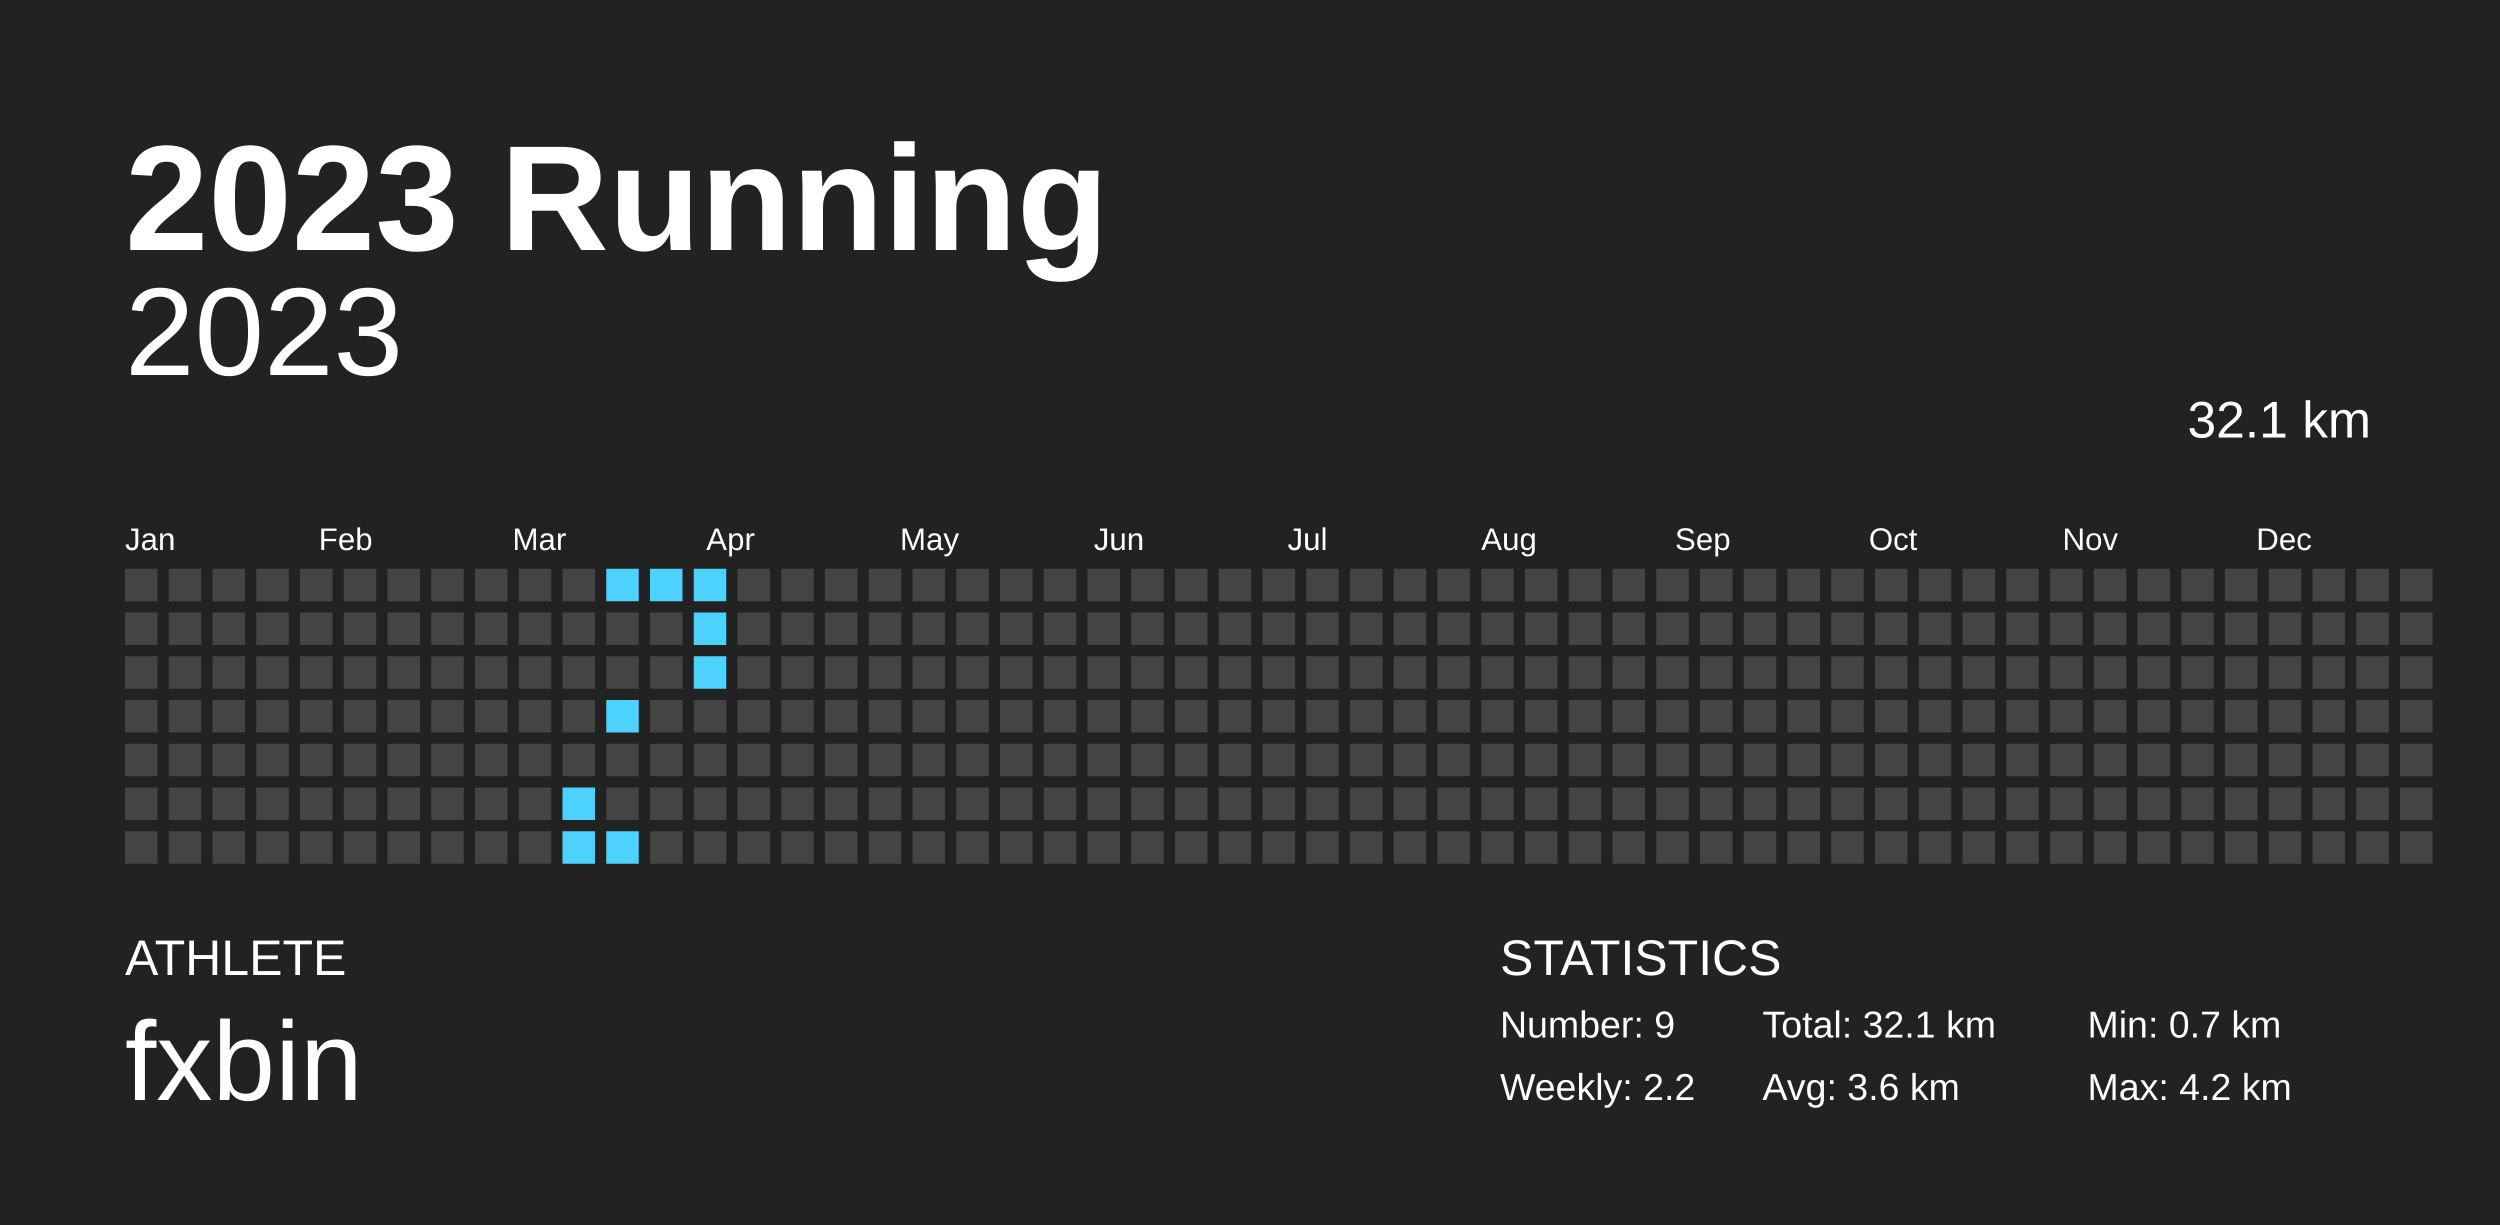
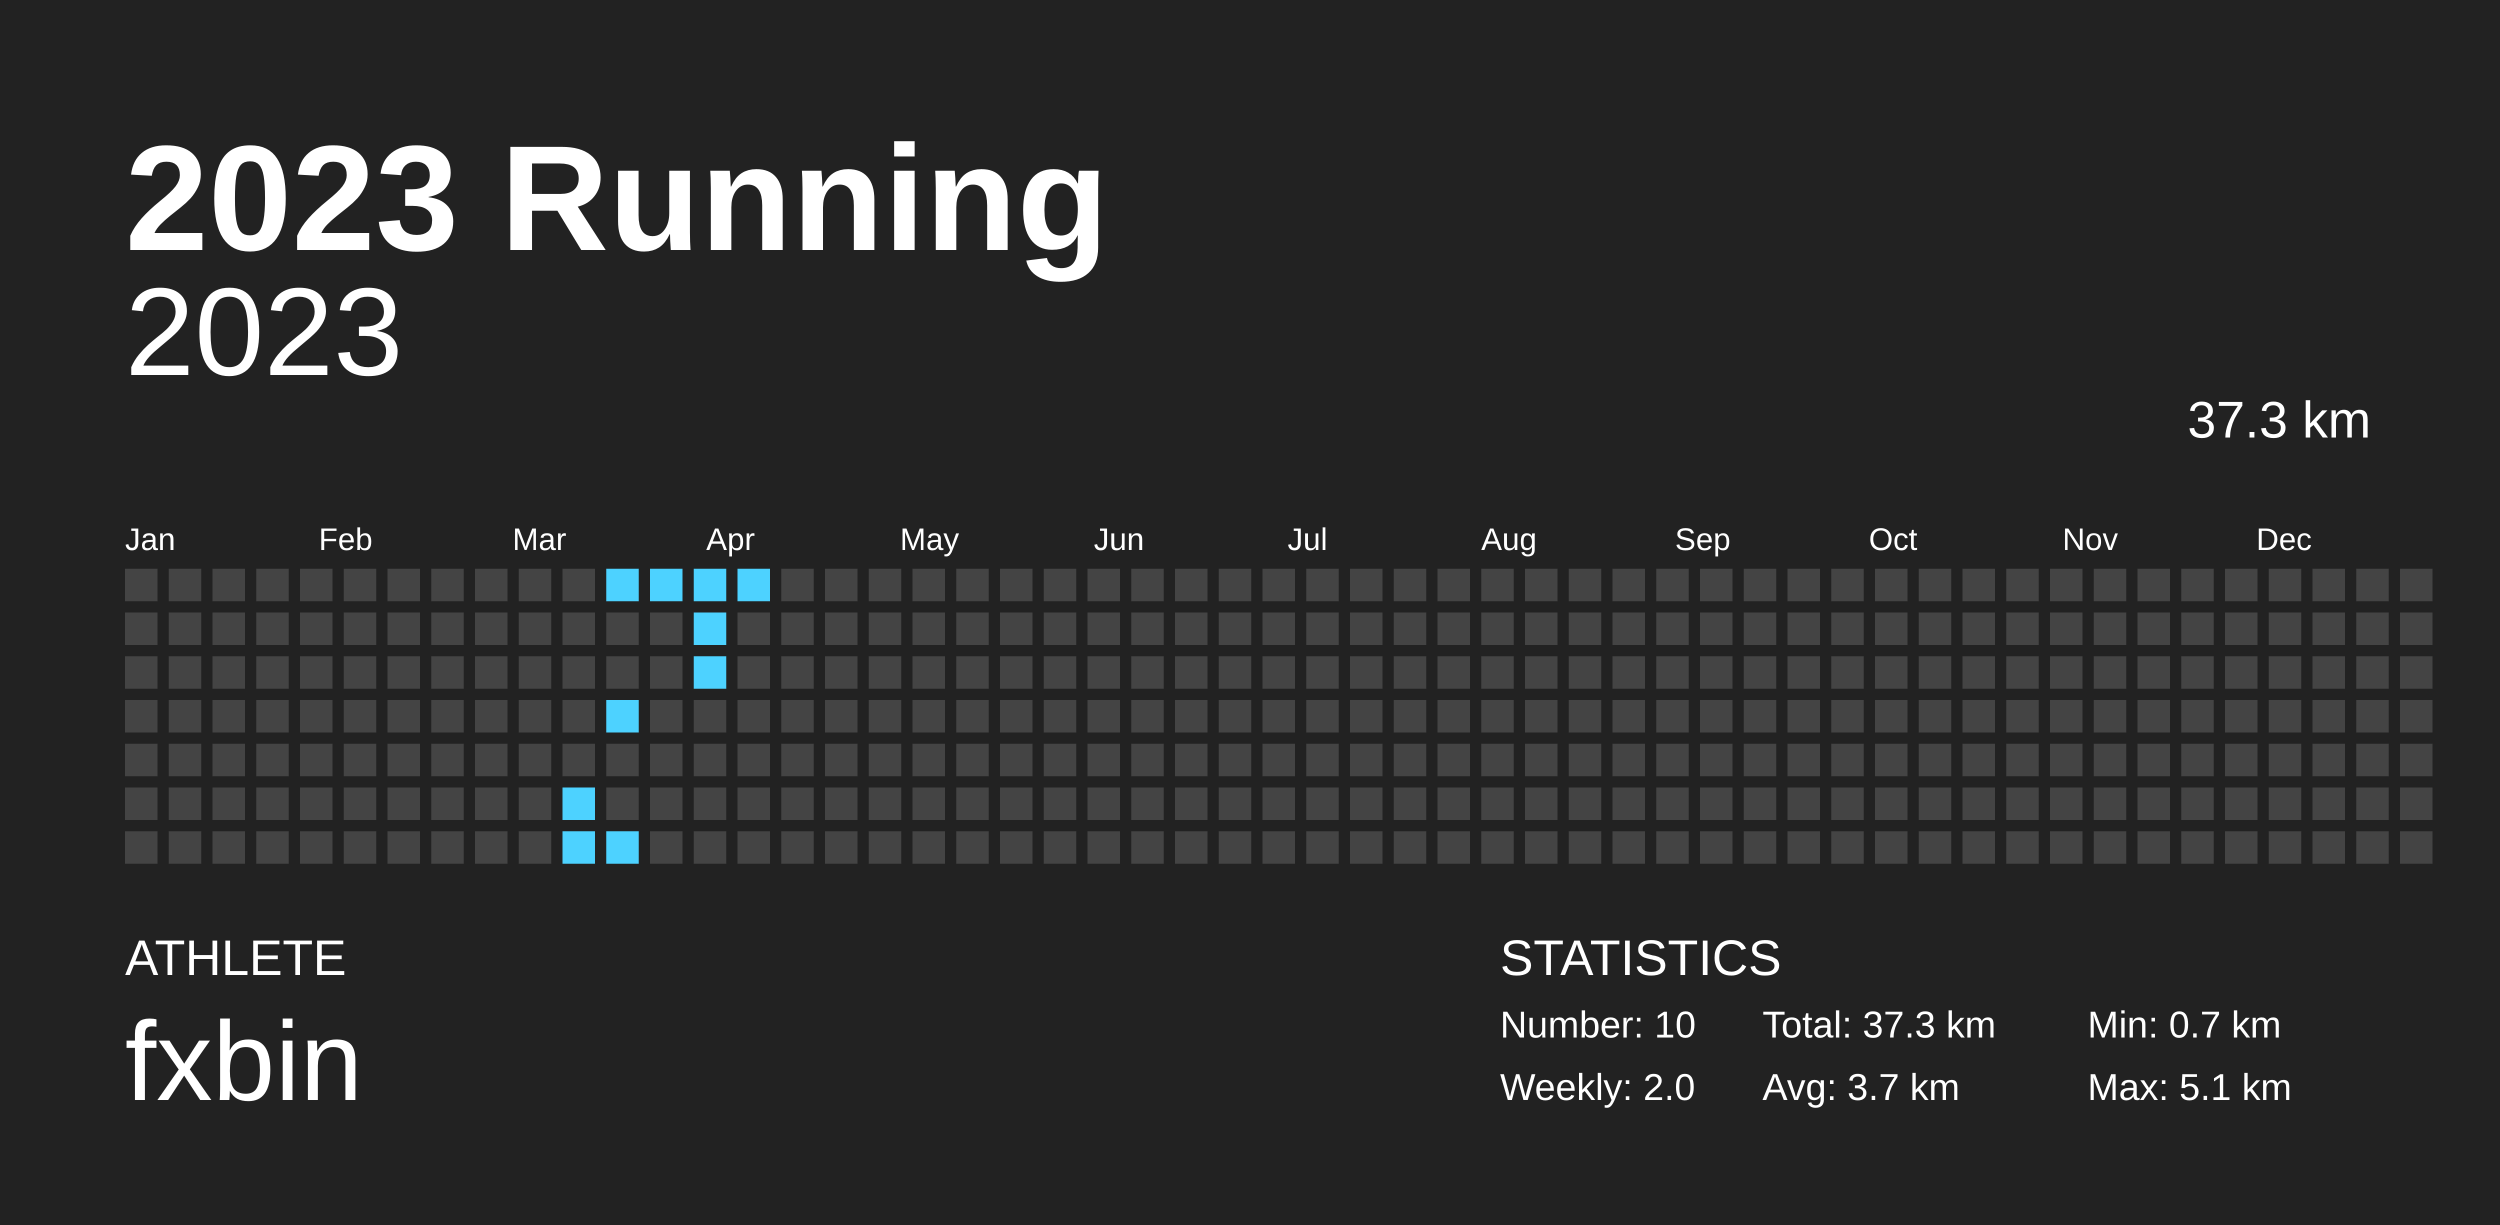
<svg xmlns="http://www.w3.org/2000/svg" baseProfile="full" height="98mm" version="1.1" viewBox="0,0,200,98" width="200mm">
  <defs />
  <rect fill="#222222" height="98" width="200" x="0" y="0" />
  <text fill="#FFFFFF" style="font-size:12px; font-family:Arial; font-weight:bold;" x="10" y="20">2023 Running</text>
  <text fill="#FFFFFF" style="font-size:4px; font-family:Arial" x="10" y="78">ATHLETE</text>
  <text fill="#FFFFFF" style="font-size:9px; font-family:Arial" x="10" y="88">fxbin</text>
  <text fill="#FFFFFF" style="font-size:4px; font-family:Arial" x="120" y="78">STATISTICS</text>
-   <text fill="#FFFFFF" style="font-size:3px; font-family:Arial" x="120" y="83">Number: 9</text>
-   <text fill="#FFFFFF" style="font-size:3px; font-family:Arial" x="120" y="88">Weekly: 2.2</text>
-   <text fill="#FFFFFF" style="font-size:3px; font-family:Arial" x="141" y="83">Total: 32.1 km</text>
-   <text fill="#FFFFFF" style="font-size:3px; font-family:Arial" x="141" y="88">Avg: 3.6 km</text>
+   <text fill="#FFFFFF" style="font-size:3px; font-family:Arial" x="120" y="83">Number: 10</text>
+   <text fill="#FFFFFF" style="font-size:3px; font-family:Arial" x="120" y="88">Weekly: 2.0</text>
+   <text fill="#FFFFFF" style="font-size:3px; font-family:Arial" x="141" y="83">Total: 37.3 km</text>
+   <text fill="#FFFFFF" style="font-size:3px; font-family:Arial" x="141" y="88">Avg: 3.7 km</text>
  <text fill="#FFFFFF" style="font-size:3px; font-family:Arial" x="167" y="83">Min: 0.7 km</text>
-   <text fill="#FFFFFF" style="font-size:3px; font-family:Arial" x="167" y="88">Max: 4.2 km</text>
+   <text fill="#FFFFFF" style="font-size:3px; font-family:Arial" x="167" y="88">Max: 5.1 km</text>
  <text alignment-baseline="hanging" fill="#FFFFFF" style="font-size:10.0px; font-family:Arial;" x="10" y="30">2023</text>
-   <text alignment-baseline="hanging" fill="#FFFFFF" style="font-size:4.125px; font-family:Arial;" x="175" y="35">32.1 km</text>
+   <text alignment-baseline="hanging" fill="#FFFFFF" style="font-size:4.125px; font-family:Arial;" x="175" y="35">37.3 km</text>
  <text fill="#FFFFFF" style="font-size:2.5px; font-family:Arial" x="10.0" y="44">Jan</text>
  <text fill="#FFFFFF" style="font-size:2.5px; font-family:Arial" x="25.5" y="44">Feb</text>
  <text fill="#FFFFFF" style="font-size:2.5px; font-family:Arial" x="41.0" y="44">Mar</text>
  <text fill="#FFFFFF" style="font-size:2.5px; font-family:Arial" x="56.5" y="44">Apr</text>
  <text fill="#FFFFFF" style="font-size:2.5px; font-family:Arial" x="72.0" y="44">May</text>
  <text fill="#FFFFFF" style="font-size:2.5px; font-family:Arial" x="87.5" y="44">Jun</text>
  <text fill="#FFFFFF" style="font-size:2.5px; font-family:Arial" x="103.0" y="44">Jul</text>
  <text fill="#FFFFFF" style="font-size:2.5px; font-family:Arial" x="118.5" y="44">Aug</text>
  <text fill="#FFFFFF" style="font-size:2.5px; font-family:Arial" x="134.0" y="44">Sep</text>
  <text fill="#FFFFFF" style="font-size:2.5px; font-family:Arial" x="149.5" y="44">Oct</text>
  <text fill="#FFFFFF" style="font-size:2.5px; font-family:Arial" x="165.0" y="44">Nov</text>
  <text fill="#FFFFFF" style="font-size:2.5px; font-family:Arial" x="180.5" y="44">Dec</text>
  <rect fill="#444444" height="2.6" width="2.6" x="10.0" y="45.5" />
  <rect fill="#444444" height="2.6" width="2.6" x="10.0" y="49.0" />
  <rect fill="#444444" height="2.6" width="2.6" x="10.0" y="52.5" />
  <rect fill="#444444" height="2.6" width="2.6" x="10.0" y="56.0" />
  <rect fill="#444444" height="2.6" width="2.6" x="10.0" y="59.5" />
  <rect fill="#444444" height="2.6" width="2.6" x="10.0" y="63.0" />
  <rect fill="#444444" height="2.6" width="2.6" x="10.0" y="66.5" />
  <rect fill="#444444" height="2.6" width="2.6" x="13.5" y="45.5" />
  <rect fill="#444444" height="2.6" width="2.6" x="13.5" y="49.0" />
  <rect fill="#444444" height="2.6" width="2.6" x="13.5" y="52.5" />
  <rect fill="#444444" height="2.6" width="2.6" x="13.5" y="56.0" />
  <rect fill="#444444" height="2.6" width="2.6" x="13.5" y="59.5" />
  <rect fill="#444444" height="2.6" width="2.6" x="13.5" y="63.0" />
  <rect fill="#444444" height="2.6" width="2.6" x="13.5" y="66.5" />
  <rect fill="#444444" height="2.6" width="2.6" x="17.0" y="45.5" />
  <rect fill="#444444" height="2.6" width="2.6" x="17.0" y="49.0" />
  <rect fill="#444444" height="2.6" width="2.6" x="17.0" y="52.5" />
  <rect fill="#444444" height="2.6" width="2.6" x="17.0" y="56.0" />
  <rect fill="#444444" height="2.6" width="2.6" x="17.0" y="59.5" />
  <rect fill="#444444" height="2.6" width="2.6" x="17.0" y="63.0" />
  <rect fill="#444444" height="2.6" width="2.6" x="17.0" y="66.5" />
  <rect fill="#444444" height="2.6" width="2.6" x="20.5" y="45.5" />
  <rect fill="#444444" height="2.6" width="2.6" x="20.5" y="49.0" />
  <rect fill="#444444" height="2.6" width="2.6" x="20.5" y="52.5" />
  <rect fill="#444444" height="2.6" width="2.6" x="20.5" y="56.0" />
  <rect fill="#444444" height="2.6" width="2.6" x="20.5" y="59.5" />
  <rect fill="#444444" height="2.6" width="2.6" x="20.5" y="63.0" />
  <rect fill="#444444" height="2.6" width="2.6" x="20.5" y="66.5" />
  <rect fill="#444444" height="2.6" width="2.6" x="24.0" y="45.5" />
  <rect fill="#444444" height="2.6" width="2.6" x="24.0" y="49.0" />
  <rect fill="#444444" height="2.6" width="2.6" x="24.0" y="52.5" />
  <rect fill="#444444" height="2.6" width="2.6" x="24.0" y="56.0" />
  <rect fill="#444444" height="2.6" width="2.6" x="24.0" y="59.5" />
  <rect fill="#444444" height="2.6" width="2.6" x="24.0" y="63.0" />
  <rect fill="#444444" height="2.6" width="2.6" x="24.0" y="66.5" />
  <rect fill="#444444" height="2.6" width="2.6" x="27.5" y="45.5" />
  <rect fill="#444444" height="2.6" width="2.6" x="27.5" y="49.0" />
  <rect fill="#444444" height="2.6" width="2.6" x="27.5" y="52.5" />
  <rect fill="#444444" height="2.6" width="2.6" x="27.5" y="56.0" />
  <rect fill="#444444" height="2.6" width="2.6" x="27.5" y="59.5" />
  <rect fill="#444444" height="2.6" width="2.6" x="27.5" y="63.0" />
  <rect fill="#444444" height="2.6" width="2.6" x="27.5" y="66.5" />
  <rect fill="#444444" height="2.6" width="2.6" x="31.0" y="45.5" />
  <rect fill="#444444" height="2.6" width="2.6" x="31.0" y="49.0" />
  <rect fill="#444444" height="2.6" width="2.6" x="31.0" y="52.5" />
  <rect fill="#444444" height="2.6" width="2.6" x="31.0" y="56.0" />
  <rect fill="#444444" height="2.6" width="2.6" x="31.0" y="59.5" />
  <rect fill="#444444" height="2.6" width="2.6" x="31.0" y="63.0" />
  <rect fill="#444444" height="2.6" width="2.6" x="31.0" y="66.5" />
  <rect fill="#444444" height="2.6" width="2.6" x="34.5" y="45.5" />
  <rect fill="#444444" height="2.6" width="2.6" x="34.5" y="49.0" />
  <rect fill="#444444" height="2.6" width="2.6" x="34.5" y="52.5" />
  <rect fill="#444444" height="2.6" width="2.6" x="34.5" y="56.0" />
  <rect fill="#444444" height="2.6" width="2.6" x="34.5" y="59.5" />
  <rect fill="#444444" height="2.6" width="2.6" x="34.5" y="63.0" />
  <rect fill="#444444" height="2.6" width="2.6" x="34.5" y="66.5" />
  <rect fill="#444444" height="2.6" width="2.6" x="38.0" y="45.5" />
  <rect fill="#444444" height="2.6" width="2.6" x="38.0" y="49.0" />
  <rect fill="#444444" height="2.6" width="2.6" x="38.0" y="52.5" />
  <rect fill="#444444" height="2.6" width="2.6" x="38.0" y="56.0" />
  <rect fill="#444444" height="2.6" width="2.6" x="38.0" y="59.5" />
  <rect fill="#444444" height="2.6" width="2.6" x="38.0" y="63.0" />
  <rect fill="#444444" height="2.6" width="2.6" x="38.0" y="66.5" />
  <rect fill="#444444" height="2.6" width="2.6" x="41.5" y="45.5" />
  <rect fill="#444444" height="2.6" width="2.6" x="41.5" y="49.0" />
  <rect fill="#444444" height="2.6" width="2.6" x="41.5" y="52.5" />
  <rect fill="#444444" height="2.6" width="2.6" x="41.5" y="56.0" />
  <rect fill="#444444" height="2.6" width="2.6" x="41.5" y="59.5" />
  <rect fill="#444444" height="2.6" width="2.6" x="41.5" y="63.0" />
  <rect fill="#444444" height="2.6" width="2.6" x="41.5" y="66.5" />
  <rect fill="#444444" height="2.6" width="2.6" x="45.0" y="45.5" />
  <rect fill="#444444" height="2.6" width="2.6" x="45.0" y="49.0" />
  <rect fill="#444444" height="2.6" width="2.6" x="45.0" y="52.5" />
  <rect fill="#444444" height="2.6" width="2.6" x="45.0" y="56.0" />
  <rect fill="#444444" height="2.6" width="2.6" x="45.0" y="59.5" />
  <rect fill="#4dd2ff" height="2.6" width="2.6" x="45.0" y="63.0" />
  <rect fill="#4dd2ff" height="2.6" width="2.6" x="45.0" y="66.5" />
  <rect fill="#4dd2ff" height="2.6" width="2.6" x="48.5" y="45.5" />
  <rect fill="#444444" height="2.6" width="2.6" x="48.5" y="49.0" />
  <rect fill="#444444" height="2.6" width="2.6" x="48.5" y="52.5" />
  <rect fill="#4dd2ff" height="2.6" width="2.6" x="48.5" y="56.0" />
  <rect fill="#444444" height="2.6" width="2.6" x="48.5" y="59.5" />
  <rect fill="#444444" height="2.6" width="2.6" x="48.5" y="63.0" />
  <rect fill="#4dd2ff" height="2.6" width="2.6" x="48.5" y="66.5" />
  <rect fill="#4dd2ff" height="2.6" width="2.6" x="52.0" y="45.5" />
  <rect fill="#444444" height="2.6" width="2.6" x="52.0" y="49.0" />
  <rect fill="#444444" height="2.6" width="2.6" x="52.0" y="52.5" />
  <rect fill="#444444" height="2.6" width="2.6" x="52.0" y="56.0" />
  <rect fill="#444444" height="2.6" width="2.6" x="52.0" y="59.5" />
  <rect fill="#444444" height="2.6" width="2.6" x="52.0" y="63.0" />
  <rect fill="#444444" height="2.6" width="2.6" x="52.0" y="66.5" />
  <rect fill="#4dd2ff" height="2.6" width="2.6" x="55.5" y="45.5" />
  <rect fill="#4dd2ff" height="2.6" width="2.6" x="55.5" y="49.0" />
  <rect fill="#4dd2ff" height="2.6" width="2.6" x="55.5" y="52.5" />
  <rect fill="#444444" height="2.6" width="2.6" x="55.5" y="56.0" />
  <rect fill="#444444" height="2.6" width="2.6" x="55.5" y="59.5" />
  <rect fill="#444444" height="2.6" width="2.6" x="55.5" y="63.0" />
  <rect fill="#444444" height="2.6" width="2.6" x="55.5" y="66.5" />
-   <rect fill="#444444" height="2.6" width="2.6" x="59.0" y="45.5" />
+   <rect fill="#4dd2ff" height="2.6" width="2.6" x="59.0" y="45.5" />
  <rect fill="#444444" height="2.6" width="2.6" x="59.0" y="49.0" />
  <rect fill="#444444" height="2.6" width="2.6" x="59.0" y="52.5" />
  <rect fill="#444444" height="2.6" width="2.6" x="59.0" y="56.0" />
  <rect fill="#444444" height="2.6" width="2.6" x="59.0" y="59.5" />
  <rect fill="#444444" height="2.6" width="2.6" x="59.0" y="63.0" />
  <rect fill="#444444" height="2.6" width="2.6" x="59.0" y="66.5" />
  <rect fill="#444444" height="2.6" width="2.6" x="62.5" y="45.5" />
  <rect fill="#444444" height="2.6" width="2.6" x="62.5" y="49.0" />
  <rect fill="#444444" height="2.6" width="2.6" x="62.5" y="52.5" />
  <rect fill="#444444" height="2.6" width="2.6" x="62.5" y="56.0" />
  <rect fill="#444444" height="2.6" width="2.6" x="62.5" y="59.5" />
  <rect fill="#444444" height="2.6" width="2.6" x="62.5" y="63.0" />
  <rect fill="#444444" height="2.6" width="2.6" x="62.5" y="66.5" />
  <rect fill="#444444" height="2.6" width="2.6" x="66.0" y="45.5" />
  <rect fill="#444444" height="2.6" width="2.6" x="66.0" y="49.0" />
  <rect fill="#444444" height="2.6" width="2.6" x="66.0" y="52.5" />
  <rect fill="#444444" height="2.6" width="2.6" x="66.0" y="56.0" />
  <rect fill="#444444" height="2.6" width="2.6" x="66.0" y="59.5" />
  <rect fill="#444444" height="2.6" width="2.6" x="66.0" y="63.0" />
  <rect fill="#444444" height="2.6" width="2.6" x="66.0" y="66.5" />
  <rect fill="#444444" height="2.6" width="2.6" x="69.5" y="45.5" />
  <rect fill="#444444" height="2.6" width="2.6" x="69.5" y="49.0" />
  <rect fill="#444444" height="2.6" width="2.6" x="69.5" y="52.5" />
  <rect fill="#444444" height="2.6" width="2.6" x="69.5" y="56.0" />
  <rect fill="#444444" height="2.6" width="2.6" x="69.5" y="59.5" />
  <rect fill="#444444" height="2.6" width="2.6" x="69.5" y="63.0" />
  <rect fill="#444444" height="2.6" width="2.6" x="69.5" y="66.5" />
  <rect fill="#444444" height="2.6" width="2.6" x="73.0" y="45.5" />
  <rect fill="#444444" height="2.6" width="2.6" x="73.0" y="49.0" />
  <rect fill="#444444" height="2.6" width="2.6" x="73.0" y="52.5" />
  <rect fill="#444444" height="2.6" width="2.6" x="73.0" y="56.0" />
  <rect fill="#444444" height="2.6" width="2.6" x="73.0" y="59.5" />
  <rect fill="#444444" height="2.6" width="2.6" x="73.0" y="63.0" />
  <rect fill="#444444" height="2.6" width="2.6" x="73.0" y="66.5" />
  <rect fill="#444444" height="2.6" width="2.6" x="76.5" y="45.5" />
  <rect fill="#444444" height="2.6" width="2.6" x="76.5" y="49.0" />
  <rect fill="#444444" height="2.6" width="2.6" x="76.5" y="52.5" />
  <rect fill="#444444" height="2.6" width="2.6" x="76.5" y="56.0" />
  <rect fill="#444444" height="2.6" width="2.6" x="76.5" y="59.5" />
  <rect fill="#444444" height="2.6" width="2.6" x="76.5" y="63.0" />
  <rect fill="#444444" height="2.6" width="2.6" x="76.5" y="66.5" />
  <rect fill="#444444" height="2.6" width="2.6" x="80.0" y="45.5" />
  <rect fill="#444444" height="2.6" width="2.6" x="80.0" y="49.0" />
  <rect fill="#444444" height="2.6" width="2.6" x="80.0" y="52.5" />
  <rect fill="#444444" height="2.6" width="2.6" x="80.0" y="56.0" />
  <rect fill="#444444" height="2.6" width="2.6" x="80.0" y="59.5" />
  <rect fill="#444444" height="2.6" width="2.6" x="80.0" y="63.0" />
  <rect fill="#444444" height="2.6" width="2.6" x="80.0" y="66.5" />
  <rect fill="#444444" height="2.6" width="2.6" x="83.5" y="45.5" />
  <rect fill="#444444" height="2.6" width="2.6" x="83.5" y="49.0" />
  <rect fill="#444444" height="2.6" width="2.6" x="83.5" y="52.5" />
  <rect fill="#444444" height="2.6" width="2.6" x="83.5" y="56.0" />
  <rect fill="#444444" height="2.6" width="2.6" x="83.5" y="59.5" />
  <rect fill="#444444" height="2.6" width="2.6" x="83.5" y="63.0" />
  <rect fill="#444444" height="2.6" width="2.6" x="83.5" y="66.5" />
  <rect fill="#444444" height="2.6" width="2.6" x="87.0" y="45.5" />
  <rect fill="#444444" height="2.6" width="2.6" x="87.0" y="49.0" />
  <rect fill="#444444" height="2.6" width="2.6" x="87.0" y="52.5" />
  <rect fill="#444444" height="2.6" width="2.6" x="87.0" y="56.0" />
  <rect fill="#444444" height="2.6" width="2.6" x="87.0" y="59.5" />
  <rect fill="#444444" height="2.6" width="2.6" x="87.0" y="63.0" />
  <rect fill="#444444" height="2.6" width="2.6" x="87.0" y="66.5" />
  <rect fill="#444444" height="2.6" width="2.6" x="90.5" y="45.5" />
  <rect fill="#444444" height="2.6" width="2.6" x="90.5" y="49.0" />
  <rect fill="#444444" height="2.6" width="2.6" x="90.5" y="52.5" />
  <rect fill="#444444" height="2.6" width="2.6" x="90.5" y="56.0" />
  <rect fill="#444444" height="2.6" width="2.6" x="90.5" y="59.5" />
  <rect fill="#444444" height="2.6" width="2.6" x="90.5" y="63.0" />
  <rect fill="#444444" height="2.6" width="2.6" x="90.5" y="66.5" />
  <rect fill="#444444" height="2.6" width="2.6" x="94.0" y="45.5" />
  <rect fill="#444444" height="2.6" width="2.6" x="94.0" y="49.0" />
  <rect fill="#444444" height="2.6" width="2.6" x="94.0" y="52.5" />
  <rect fill="#444444" height="2.6" width="2.6" x="94.0" y="56.0" />
  <rect fill="#444444" height="2.6" width="2.6" x="94.0" y="59.5" />
  <rect fill="#444444" height="2.6" width="2.6" x="94.0" y="63.0" />
  <rect fill="#444444" height="2.6" width="2.6" x="94.0" y="66.5" />
  <rect fill="#444444" height="2.6" width="2.6" x="97.5" y="45.5" />
  <rect fill="#444444" height="2.6" width="2.6" x="97.5" y="49.0" />
  <rect fill="#444444" height="2.6" width="2.6" x="97.5" y="52.5" />
  <rect fill="#444444" height="2.6" width="2.6" x="97.5" y="56.0" />
  <rect fill="#444444" height="2.6" width="2.6" x="97.5" y="59.5" />
  <rect fill="#444444" height="2.6" width="2.6" x="97.5" y="63.0" />
  <rect fill="#444444" height="2.6" width="2.6" x="97.5" y="66.5" />
  <rect fill="#444444" height="2.6" width="2.6" x="101.0" y="45.5" />
  <rect fill="#444444" height="2.6" width="2.6" x="101.0" y="49.0" />
  <rect fill="#444444" height="2.6" width="2.6" x="101.0" y="52.5" />
  <rect fill="#444444" height="2.6" width="2.6" x="101.0" y="56.0" />
  <rect fill="#444444" height="2.6" width="2.6" x="101.0" y="59.5" />
  <rect fill="#444444" height="2.6" width="2.6" x="101.0" y="63.0" />
  <rect fill="#444444" height="2.6" width="2.6" x="101.0" y="66.5" />
  <rect fill="#444444" height="2.6" width="2.6" x="104.5" y="45.5" />
  <rect fill="#444444" height="2.6" width="2.6" x="104.5" y="49.0" />
  <rect fill="#444444" height="2.6" width="2.6" x="104.5" y="52.5" />
  <rect fill="#444444" height="2.6" width="2.6" x="104.5" y="56.0" />
  <rect fill="#444444" height="2.6" width="2.6" x="104.5" y="59.5" />
  <rect fill="#444444" height="2.6" width="2.6" x="104.5" y="63.0" />
  <rect fill="#444444" height="2.6" width="2.6" x="104.5" y="66.5" />
  <rect fill="#444444" height="2.6" width="2.6" x="108.0" y="45.5" />
  <rect fill="#444444" height="2.6" width="2.6" x="108.0" y="49.0" />
  <rect fill="#444444" height="2.6" width="2.6" x="108.0" y="52.5" />
  <rect fill="#444444" height="2.6" width="2.6" x="108.0" y="56.0" />
  <rect fill="#444444" height="2.6" width="2.6" x="108.0" y="59.5" />
  <rect fill="#444444" height="2.6" width="2.6" x="108.0" y="63.0" />
  <rect fill="#444444" height="2.6" width="2.6" x="108.0" y="66.5" />
  <rect fill="#444444" height="2.6" width="2.6" x="111.5" y="45.5" />
  <rect fill="#444444" height="2.6" width="2.6" x="111.5" y="49.0" />
  <rect fill="#444444" height="2.6" width="2.6" x="111.5" y="52.5" />
  <rect fill="#444444" height="2.6" width="2.6" x="111.5" y="56.0" />
  <rect fill="#444444" height="2.6" width="2.6" x="111.5" y="59.5" />
  <rect fill="#444444" height="2.6" width="2.6" x="111.5" y="63.0" />
  <rect fill="#444444" height="2.6" width="2.6" x="111.5" y="66.5" />
  <rect fill="#444444" height="2.6" width="2.6" x="115.0" y="45.5" />
  <rect fill="#444444" height="2.6" width="2.6" x="115.0" y="49.0" />
  <rect fill="#444444" height="2.6" width="2.6" x="115.0" y="52.5" />
  <rect fill="#444444" height="2.6" width="2.6" x="115.0" y="56.0" />
  <rect fill="#444444" height="2.6" width="2.6" x="115.0" y="59.5" />
  <rect fill="#444444" height="2.6" width="2.6" x="115.0" y="63.0" />
  <rect fill="#444444" height="2.6" width="2.6" x="115.0" y="66.5" />
  <rect fill="#444444" height="2.6" width="2.6" x="118.5" y="45.5" />
  <rect fill="#444444" height="2.6" width="2.6" x="118.5" y="49.0" />
  <rect fill="#444444" height="2.6" width="2.6" x="118.5" y="52.5" />
  <rect fill="#444444" height="2.6" width="2.6" x="118.5" y="56.0" />
  <rect fill="#444444" height="2.6" width="2.6" x="118.5" y="59.5" />
  <rect fill="#444444" height="2.6" width="2.6" x="118.5" y="63.0" />
  <rect fill="#444444" height="2.6" width="2.6" x="118.5" y="66.5" />
  <rect fill="#444444" height="2.6" width="2.6" x="122.0" y="45.5" />
  <rect fill="#444444" height="2.6" width="2.6" x="122.0" y="49.0" />
  <rect fill="#444444" height="2.6" width="2.6" x="122.0" y="52.5" />
  <rect fill="#444444" height="2.6" width="2.6" x="122.0" y="56.0" />
  <rect fill="#444444" height="2.6" width="2.6" x="122.0" y="59.5" />
  <rect fill="#444444" height="2.6" width="2.6" x="122.0" y="63.0" />
  <rect fill="#444444" height="2.6" width="2.6" x="122.0" y="66.5" />
  <rect fill="#444444" height="2.6" width="2.6" x="125.5" y="45.5" />
  <rect fill="#444444" height="2.6" width="2.6" x="125.5" y="49.0" />
  <rect fill="#444444" height="2.6" width="2.6" x="125.5" y="52.5" />
  <rect fill="#444444" height="2.6" width="2.6" x="125.5" y="56.0" />
  <rect fill="#444444" height="2.6" width="2.6" x="125.5" y="59.5" />
  <rect fill="#444444" height="2.6" width="2.6" x="125.5" y="63.0" />
  <rect fill="#444444" height="2.6" width="2.6" x="125.5" y="66.5" />
  <rect fill="#444444" height="2.6" width="2.6" x="129.0" y="45.5" />
  <rect fill="#444444" height="2.6" width="2.6" x="129.0" y="49.0" />
  <rect fill="#444444" height="2.6" width="2.6" x="129.0" y="52.5" />
  <rect fill="#444444" height="2.6" width="2.6" x="129.0" y="56.0" />
  <rect fill="#444444" height="2.6" width="2.6" x="129.0" y="59.5" />
  <rect fill="#444444" height="2.6" width="2.6" x="129.0" y="63.0" />
  <rect fill="#444444" height="2.6" width="2.6" x="129.0" y="66.5" />
  <rect fill="#444444" height="2.6" width="2.6" x="132.5" y="45.5" />
  <rect fill="#444444" height="2.6" width="2.6" x="132.5" y="49.0" />
  <rect fill="#444444" height="2.6" width="2.6" x="132.5" y="52.5" />
  <rect fill="#444444" height="2.6" width="2.6" x="132.5" y="56.0" />
  <rect fill="#444444" height="2.6" width="2.6" x="132.5" y="59.5" />
  <rect fill="#444444" height="2.6" width="2.6" x="132.5" y="63.0" />
  <rect fill="#444444" height="2.6" width="2.6" x="132.5" y="66.5" />
  <rect fill="#444444" height="2.6" width="2.6" x="136.0" y="45.5" />
  <rect fill="#444444" height="2.6" width="2.6" x="136.0" y="49.0" />
  <rect fill="#444444" height="2.6" width="2.6" x="136.0" y="52.5" />
  <rect fill="#444444" height="2.6" width="2.6" x="136.0" y="56.0" />
  <rect fill="#444444" height="2.6" width="2.6" x="136.0" y="59.5" />
  <rect fill="#444444" height="2.6" width="2.6" x="136.0" y="63.0" />
  <rect fill="#444444" height="2.6" width="2.6" x="136.0" y="66.5" />
  <rect fill="#444444" height="2.6" width="2.6" x="139.5" y="45.5" />
  <rect fill="#444444" height="2.6" width="2.6" x="139.5" y="49.0" />
  <rect fill="#444444" height="2.6" width="2.6" x="139.5" y="52.5" />
  <rect fill="#444444" height="2.6" width="2.6" x="139.5" y="56.0" />
  <rect fill="#444444" height="2.6" width="2.6" x="139.5" y="59.5" />
  <rect fill="#444444" height="2.6" width="2.6" x="139.5" y="63.0" />
  <rect fill="#444444" height="2.6" width="2.6" x="139.5" y="66.5" />
  <rect fill="#444444" height="2.6" width="2.6" x="143.0" y="45.5" />
  <rect fill="#444444" height="2.6" width="2.6" x="143.0" y="49.0" />
  <rect fill="#444444" height="2.6" width="2.6" x="143.0" y="52.5" />
  <rect fill="#444444" height="2.6" width="2.6" x="143.0" y="56.0" />
  <rect fill="#444444" height="2.6" width="2.6" x="143.0" y="59.5" />
  <rect fill="#444444" height="2.6" width="2.6" x="143.0" y="63.0" />
  <rect fill="#444444" height="2.6" width="2.6" x="143.0" y="66.5" />
  <rect fill="#444444" height="2.6" width="2.6" x="146.5" y="45.5" />
  <rect fill="#444444" height="2.6" width="2.6" x="146.5" y="49.0" />
  <rect fill="#444444" height="2.6" width="2.6" x="146.5" y="52.5" />
  <rect fill="#444444" height="2.6" width="2.6" x="146.5" y="56.0" />
  <rect fill="#444444" height="2.6" width="2.6" x="146.5" y="59.5" />
  <rect fill="#444444" height="2.6" width="2.6" x="146.5" y="63.0" />
  <rect fill="#444444" height="2.6" width="2.6" x="146.5" y="66.5" />
  <rect fill="#444444" height="2.6" width="2.6" x="150.0" y="45.5" />
  <rect fill="#444444" height="2.6" width="2.6" x="150.0" y="49.0" />
  <rect fill="#444444" height="2.6" width="2.6" x="150.0" y="52.5" />
  <rect fill="#444444" height="2.6" width="2.6" x="150.0" y="56.0" />
  <rect fill="#444444" height="2.6" width="2.6" x="150.0" y="59.5" />
  <rect fill="#444444" height="2.6" width="2.6" x="150.0" y="63.0" />
  <rect fill="#444444" height="2.6" width="2.6" x="150.0" y="66.5" />
  <rect fill="#444444" height="2.6" width="2.6" x="153.5" y="45.5" />
  <rect fill="#444444" height="2.6" width="2.6" x="153.5" y="49.0" />
  <rect fill="#444444" height="2.6" width="2.6" x="153.5" y="52.5" />
  <rect fill="#444444" height="2.6" width="2.6" x="153.5" y="56.0" />
  <rect fill="#444444" height="2.6" width="2.6" x="153.5" y="59.5" />
  <rect fill="#444444" height="2.6" width="2.6" x="153.5" y="63.0" />
  <rect fill="#444444" height="2.6" width="2.6" x="153.5" y="66.5" />
  <rect fill="#444444" height="2.6" width="2.6" x="157.0" y="45.5" />
  <rect fill="#444444" height="2.6" width="2.6" x="157.0" y="49.0" />
  <rect fill="#444444" height="2.6" width="2.6" x="157.0" y="52.5" />
  <rect fill="#444444" height="2.6" width="2.6" x="157.0" y="56.0" />
  <rect fill="#444444" height="2.6" width="2.6" x="157.0" y="59.5" />
  <rect fill="#444444" height="2.6" width="2.6" x="157.0" y="63.0" />
  <rect fill="#444444" height="2.6" width="2.6" x="157.0" y="66.5" />
  <rect fill="#444444" height="2.6" width="2.6" x="160.5" y="45.5" />
  <rect fill="#444444" height="2.6" width="2.6" x="160.5" y="49.0" />
  <rect fill="#444444" height="2.6" width="2.6" x="160.5" y="52.5" />
  <rect fill="#444444" height="2.6" width="2.6" x="160.5" y="56.0" />
  <rect fill="#444444" height="2.6" width="2.6" x="160.5" y="59.5" />
  <rect fill="#444444" height="2.6" width="2.6" x="160.5" y="63.0" />
  <rect fill="#444444" height="2.6" width="2.6" x="160.5" y="66.5" />
  <rect fill="#444444" height="2.6" width="2.6" x="164.0" y="45.5" />
  <rect fill="#444444" height="2.6" width="2.6" x="164.0" y="49.0" />
  <rect fill="#444444" height="2.6" width="2.6" x="164.0" y="52.5" />
  <rect fill="#444444" height="2.6" width="2.6" x="164.0" y="56.0" />
  <rect fill="#444444" height="2.6" width="2.6" x="164.0" y="59.5" />
  <rect fill="#444444" height="2.6" width="2.6" x="164.0" y="63.0" />
  <rect fill="#444444" height="2.6" width="2.6" x="164.0" y="66.5" />
  <rect fill="#444444" height="2.6" width="2.6" x="167.5" y="45.5" />
  <rect fill="#444444" height="2.6" width="2.6" x="167.5" y="49.0" />
  <rect fill="#444444" height="2.6" width="2.6" x="167.5" y="52.5" />
  <rect fill="#444444" height="2.6" width="2.6" x="167.5" y="56.0" />
  <rect fill="#444444" height="2.6" width="2.6" x="167.5" y="59.5" />
  <rect fill="#444444" height="2.6" width="2.6" x="167.5" y="63.0" />
  <rect fill="#444444" height="2.6" width="2.6" x="167.5" y="66.5" />
  <rect fill="#444444" height="2.6" width="2.6" x="171.0" y="45.5" />
  <rect fill="#444444" height="2.6" width="2.6" x="171.0" y="49.0" />
  <rect fill="#444444" height="2.6" width="2.6" x="171.0" y="52.5" />
  <rect fill="#444444" height="2.6" width="2.6" x="171.0" y="56.0" />
  <rect fill="#444444" height="2.6" width="2.6" x="171.0" y="59.5" />
  <rect fill="#444444" height="2.6" width="2.6" x="171.0" y="63.0" />
  <rect fill="#444444" height="2.6" width="2.6" x="171.0" y="66.5" />
  <rect fill="#444444" height="2.6" width="2.6" x="174.5" y="45.5" />
  <rect fill="#444444" height="2.6" width="2.6" x="174.5" y="49.0" />
  <rect fill="#444444" height="2.6" width="2.6" x="174.5" y="52.5" />
  <rect fill="#444444" height="2.6" width="2.6" x="174.5" y="56.0" />
  <rect fill="#444444" height="2.6" width="2.6" x="174.5" y="59.5" />
  <rect fill="#444444" height="2.6" width="2.6" x="174.5" y="63.0" />
  <rect fill="#444444" height="2.6" width="2.6" x="174.5" y="66.5" />
  <rect fill="#444444" height="2.6" width="2.6" x="178.0" y="45.5" />
  <rect fill="#444444" height="2.6" width="2.6" x="178.0" y="49.0" />
  <rect fill="#444444" height="2.6" width="2.6" x="178.0" y="52.5" />
  <rect fill="#444444" height="2.6" width="2.6" x="178.0" y="56.0" />
  <rect fill="#444444" height="2.6" width="2.6" x="178.0" y="59.5" />
  <rect fill="#444444" height="2.6" width="2.6" x="178.0" y="63.0" />
  <rect fill="#444444" height="2.6" width="2.6" x="178.0" y="66.5" />
  <rect fill="#444444" height="2.6" width="2.6" x="181.5" y="45.5" />
  <rect fill="#444444" height="2.6" width="2.6" x="181.5" y="49.0" />
  <rect fill="#444444" height="2.6" width="2.6" x="181.5" y="52.5" />
  <rect fill="#444444" height="2.6" width="2.6" x="181.5" y="56.0" />
  <rect fill="#444444" height="2.6" width="2.6" x="181.5" y="59.5" />
  <rect fill="#444444" height="2.6" width="2.6" x="181.5" y="63.0" />
  <rect fill="#444444" height="2.6" width="2.6" x="181.5" y="66.5" />
  <rect fill="#444444" height="2.6" width="2.6" x="185.0" y="45.5" />
  <rect fill="#444444" height="2.6" width="2.6" x="185.0" y="49.0" />
  <rect fill="#444444" height="2.6" width="2.6" x="185.0" y="52.5" />
  <rect fill="#444444" height="2.6" width="2.6" x="185.0" y="56.0" />
  <rect fill="#444444" height="2.6" width="2.6" x="185.0" y="59.5" />
  <rect fill="#444444" height="2.6" width="2.6" x="185.0" y="63.0" />
  <rect fill="#444444" height="2.6" width="2.6" x="185.0" y="66.5" />
  <rect fill="#444444" height="2.6" width="2.6" x="188.5" y="45.5" />
  <rect fill="#444444" height="2.6" width="2.6" x="188.5" y="49.0" />
  <rect fill="#444444" height="2.6" width="2.6" x="188.5" y="52.5" />
  <rect fill="#444444" height="2.6" width="2.6" x="188.5" y="56.0" />
  <rect fill="#444444" height="2.6" width="2.6" x="188.5" y="59.5" />
  <rect fill="#444444" height="2.6" width="2.6" x="188.5" y="63.0" />
  <rect fill="#444444" height="2.6" width="2.6" x="188.5" y="66.5" />
  <rect fill="#444444" height="2.6" width="2.6" x="192.0" y="45.5" />
  <rect fill="#444444" height="2.6" width="2.6" x="192.0" y="49.0" />
  <rect fill="#444444" height="2.6" width="2.6" x="192.0" y="52.5" />
  <rect fill="#444444" height="2.6" width="2.6" x="192.0" y="56.0" />
  <rect fill="#444444" height="2.6" width="2.6" x="192.0" y="59.5" />
  <rect fill="#444444" height="2.6" width="2.6" x="192.0" y="63.0" />
  <rect fill="#444444" height="2.6" width="2.6" x="192.0" y="66.5" />
</svg>
